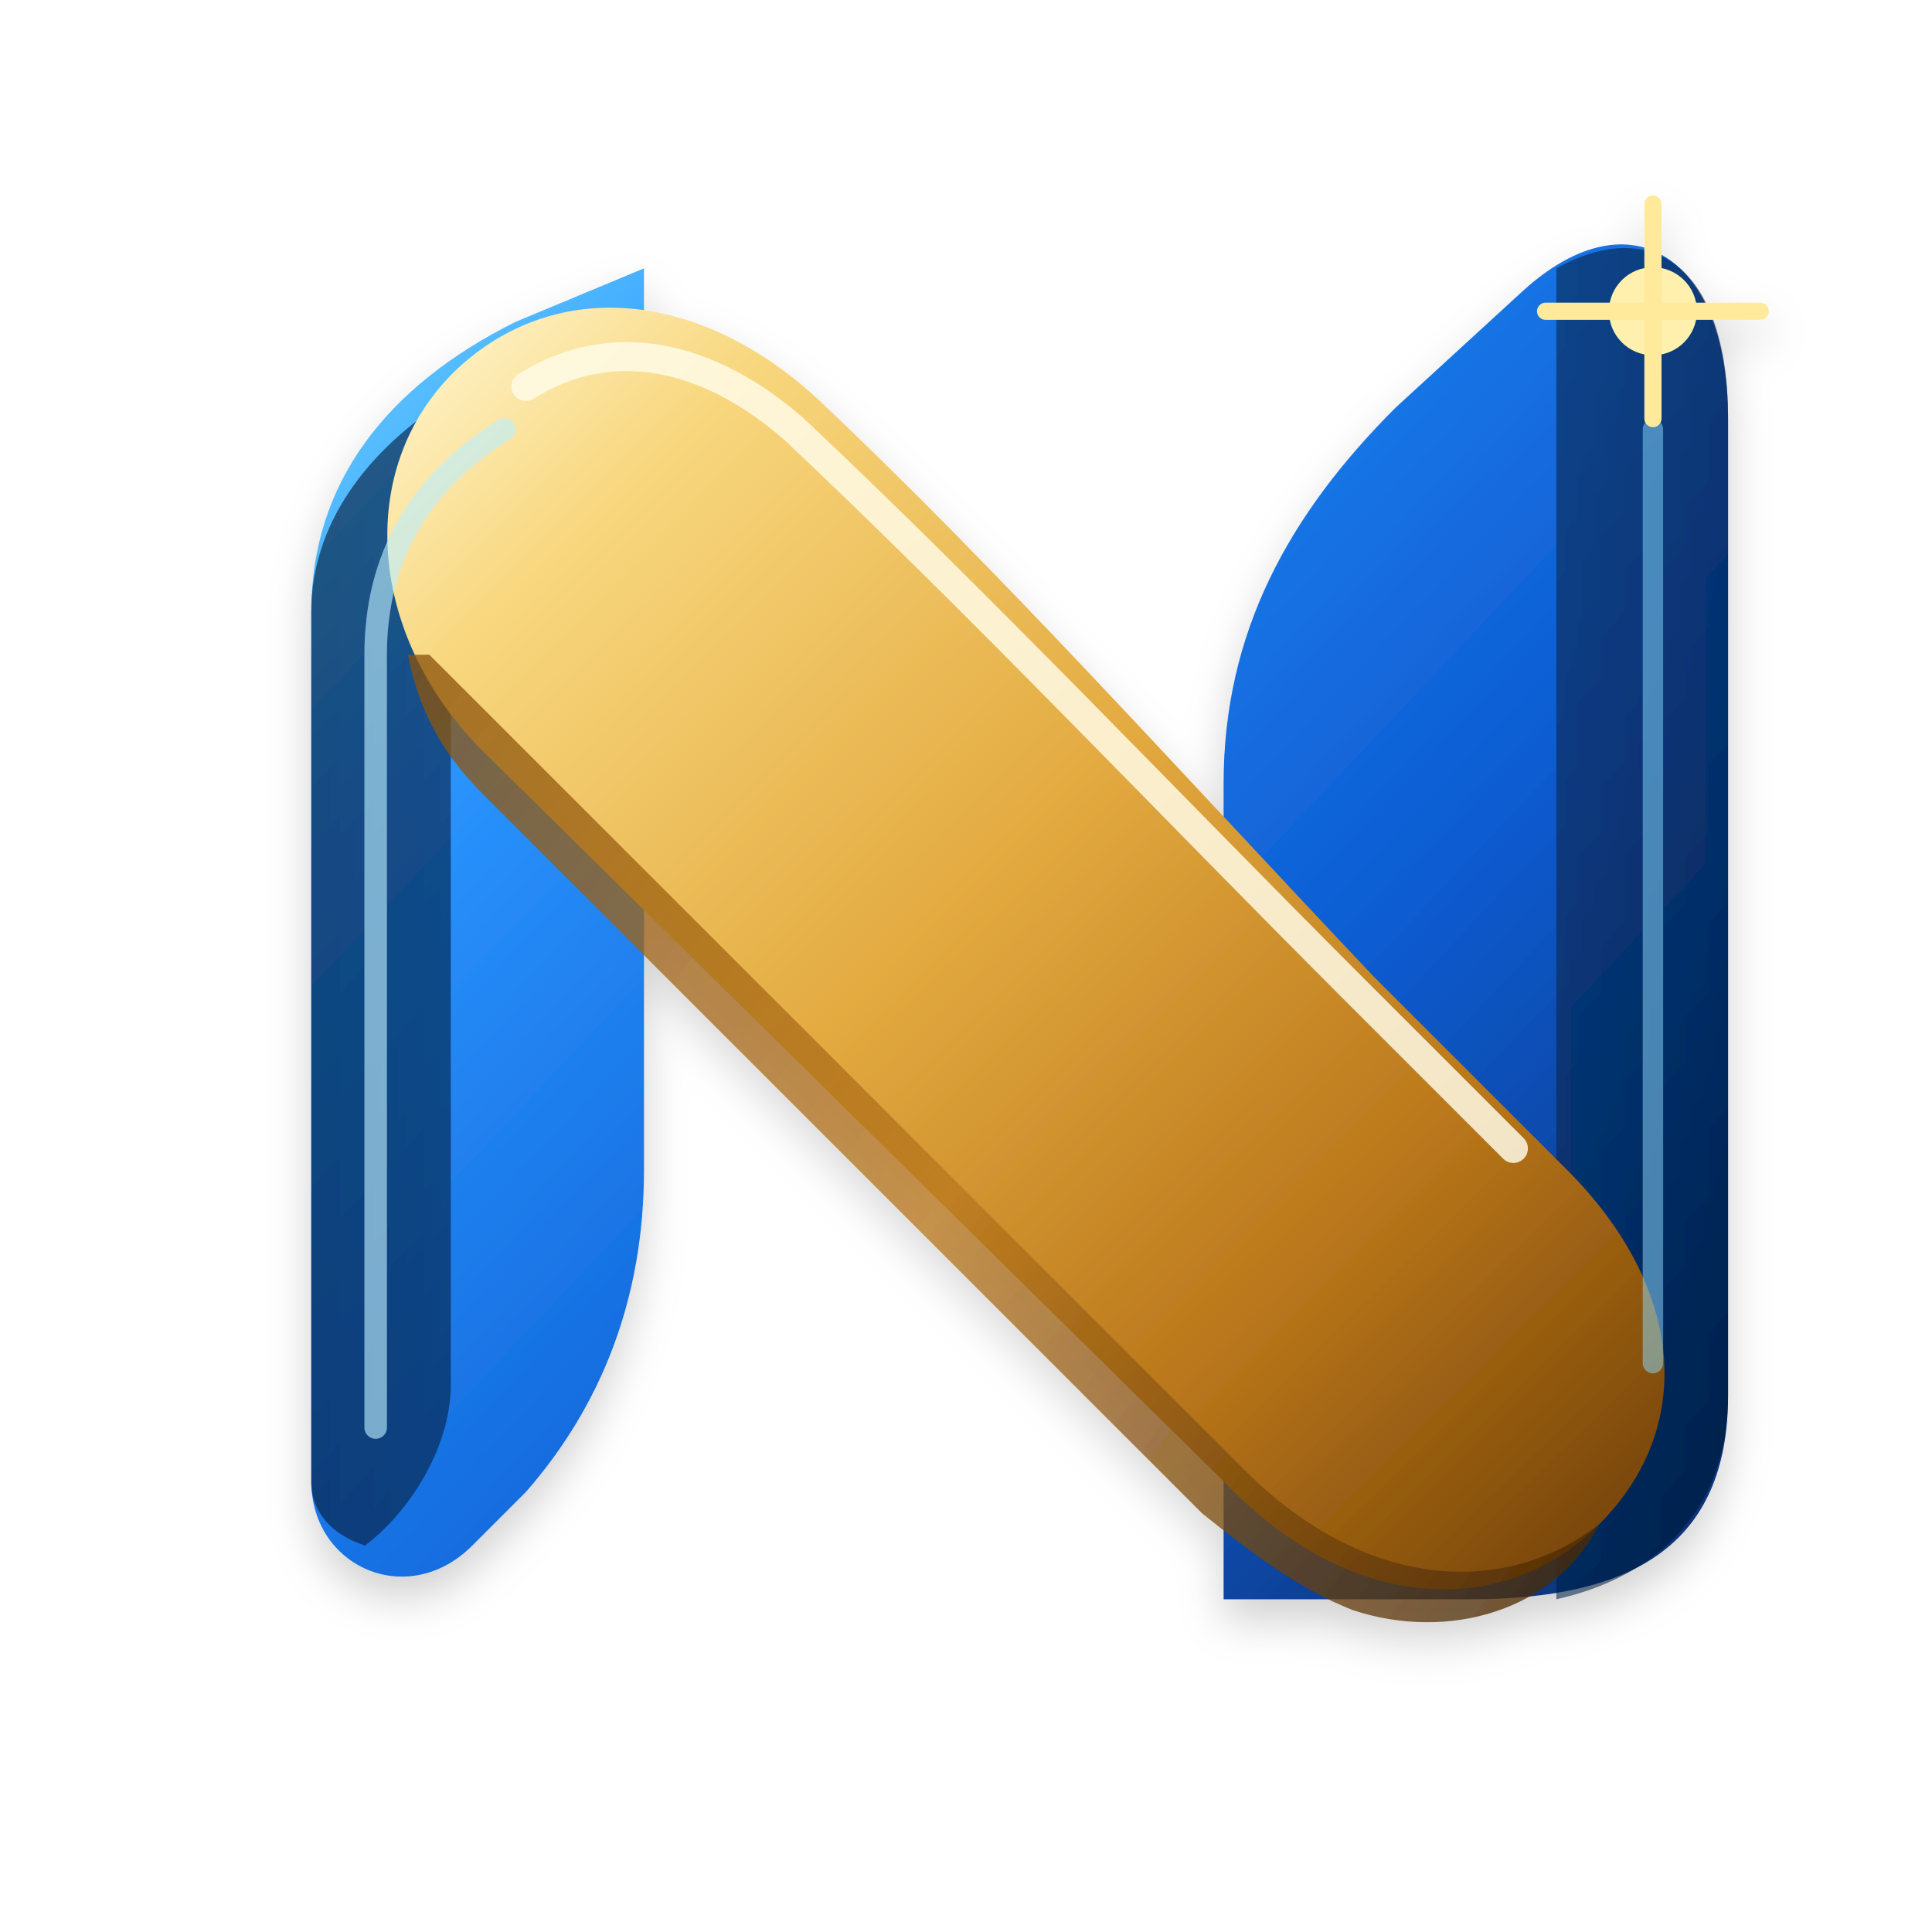
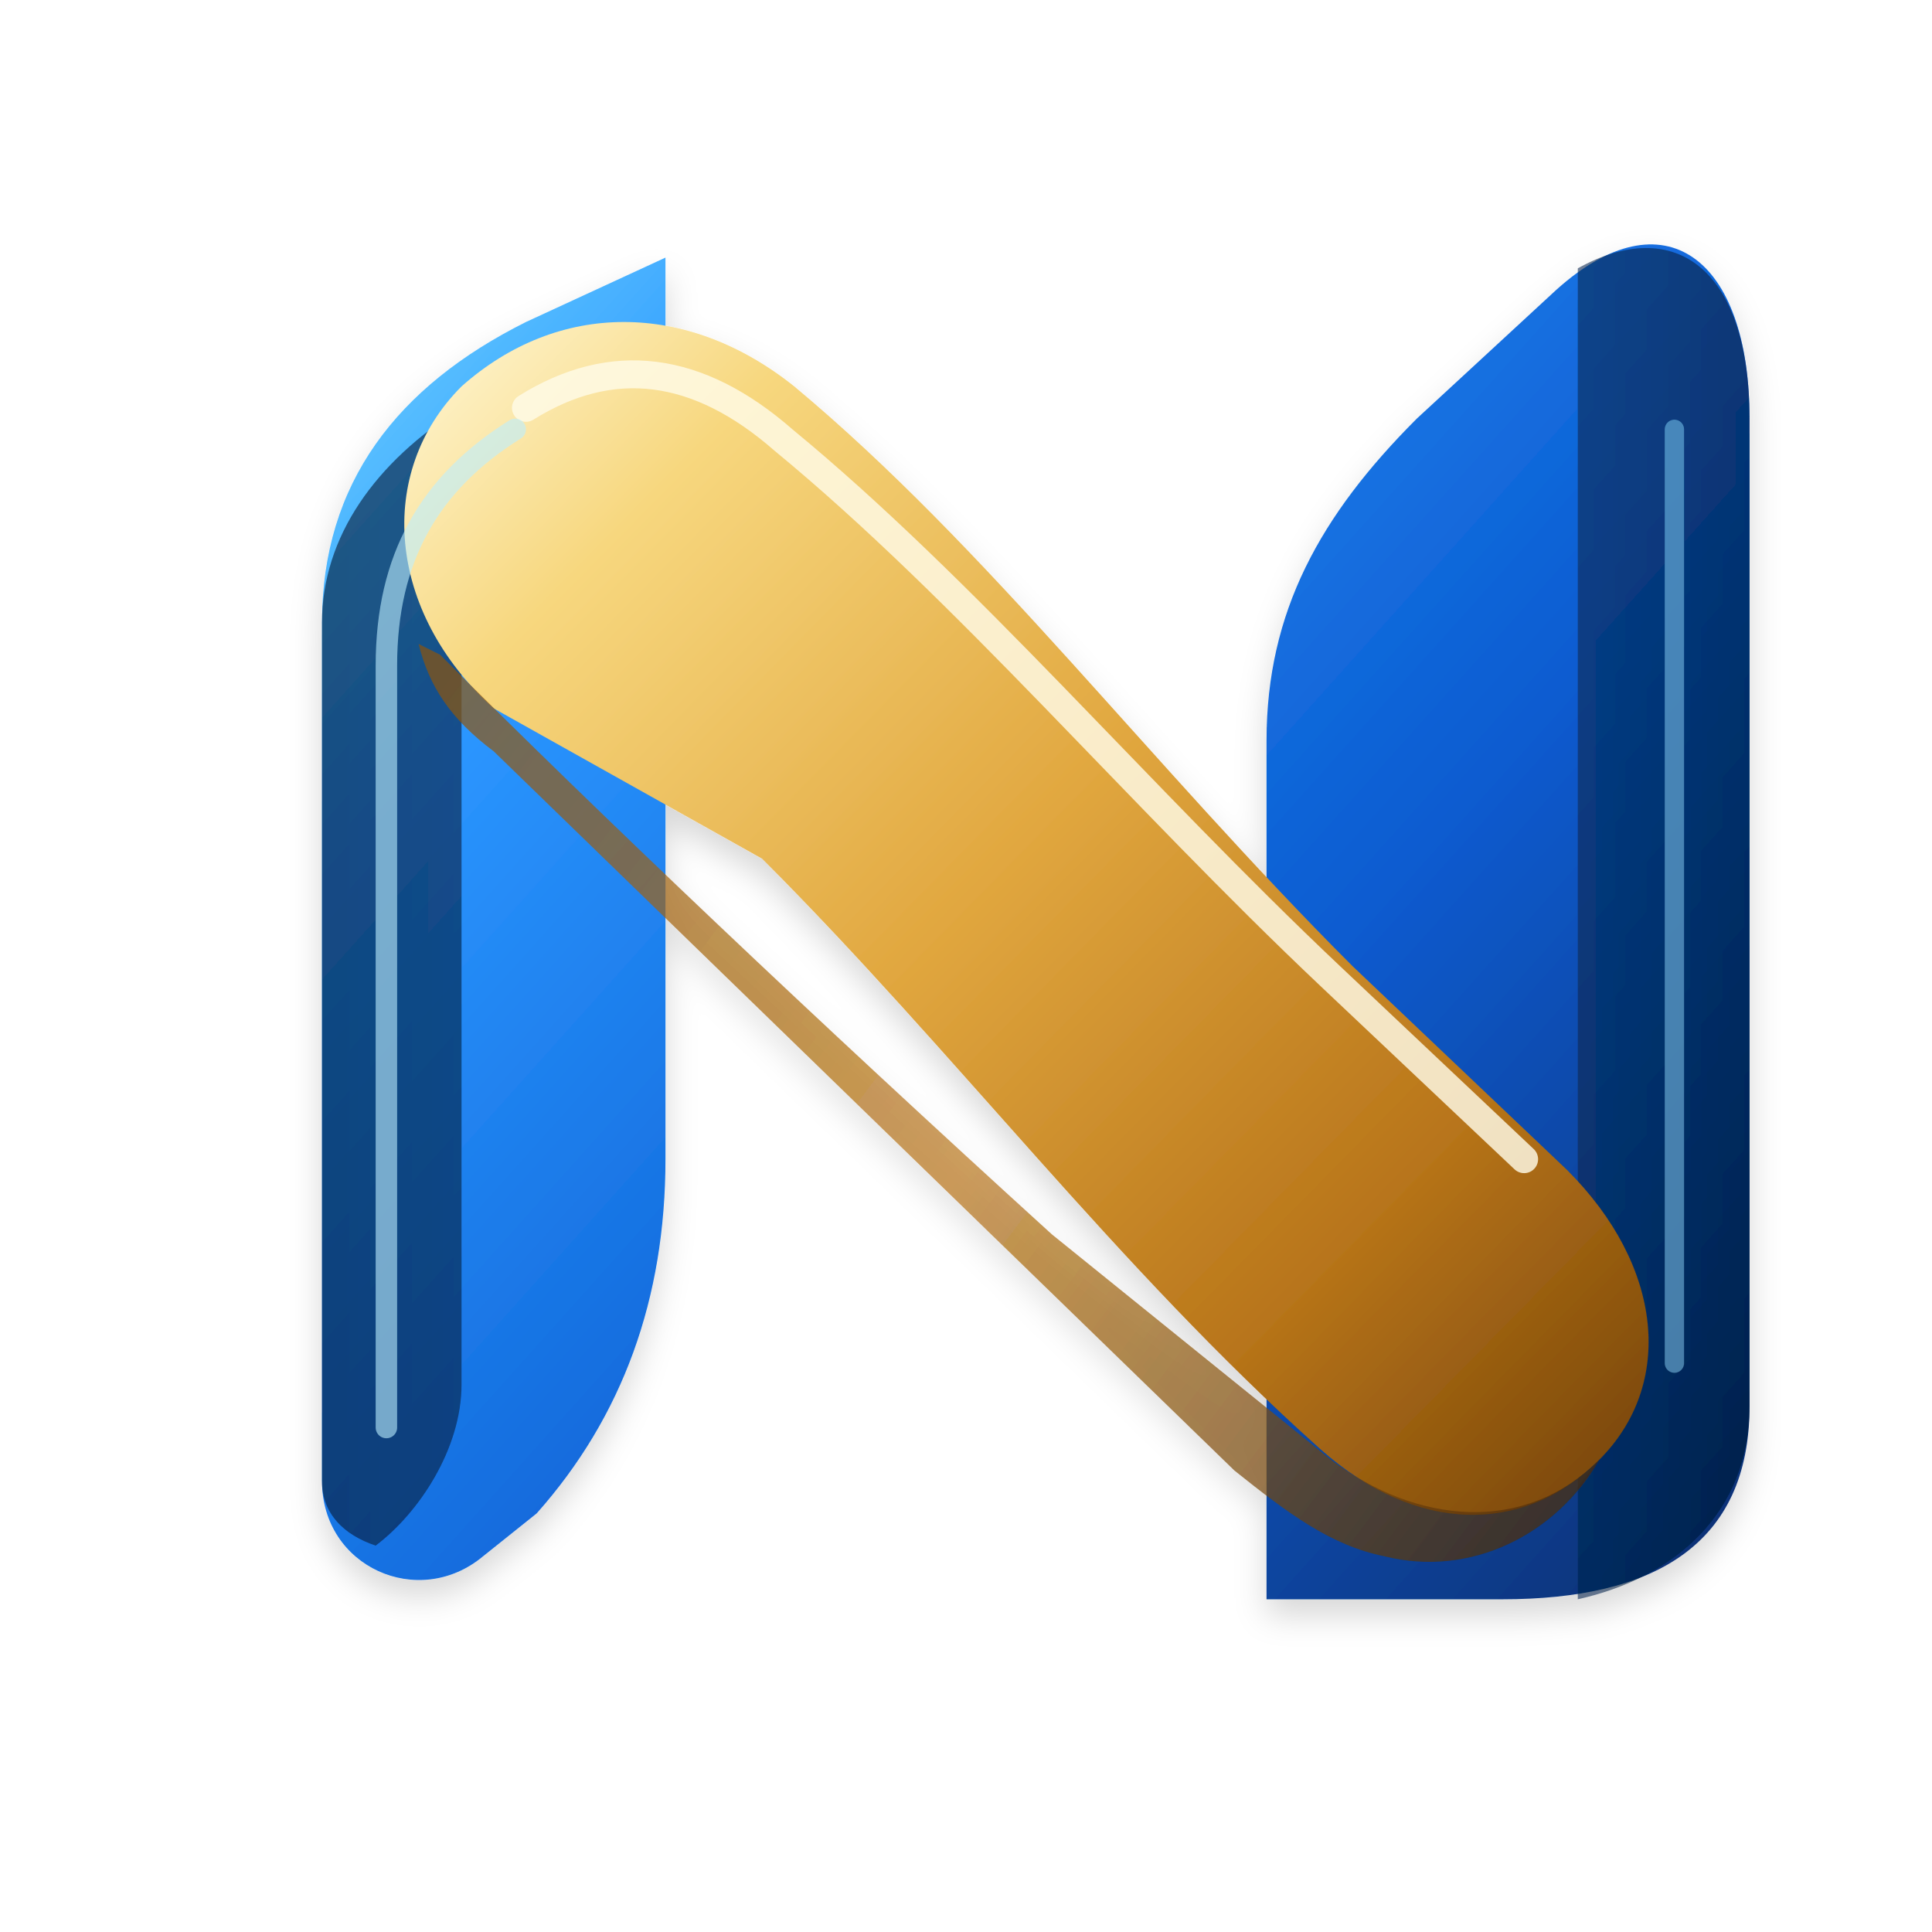
<svg xmlns="http://www.w3.org/2000/svg" viewBox="0 0 180 180" fill="none" role="img" aria-label="NOORMEXA">
  <defs>
-     <linearGradient id="blueFace" x1="22" y1="24" x2="160" y2="154" gradientUnits="userSpaceOnUse">
-       <stop offset="0" stop-color="#78DEFF" />
-       <stop offset=".24" stop-color="#2B95FF" />
-       <stop offset=".64" stop-color="#0C5BD1" />
-       <stop offset="1" stop-color="#062C69" />
+     <linearGradient id="blueFace" x1="20" y1="24" x2="165" y2="154" gradientUnits="userSpaceOnUse">
+       <stop offset="0" stop-color="#7CE1FF" />
+       <stop offset=".24" stop-color="#2B96FF" />
+       <stop offset=".62" stop-color="#0A5BD0" />
+       <stop offset="1" stop-color="#062B67" />
    </linearGradient>
-     <linearGradient id="blueSide" x1="20" y1="88" x2="162" y2="88" gradientUnits="userSpaceOnUse">
-       <stop stop-color="#03172F" />
-       <stop offset=".56" stop-color="#0C4A93" />
+     <linearGradient id="blueSide" x1="20" y1="84" x2="165" y2="84" gradientUnits="userSpaceOnUse">
+       <stop stop-color="#03162D" />
+       <stop offset=".64" stop-color="#0A468B" />
      <stop offset="1" stop-color="#021226" />
    </linearGradient>
-     <linearGradient id="goldFace" x1="38" y1="28" x2="154" y2="146" gradientUnits="userSpaceOnUse">
-       <stop offset="0" stop-color="#FFF7D3" />
-       <stop offset=".16" stop-color="#F8D77E" />
-       <stop offset=".46" stop-color="#E3AA40" />
-       <stop offset=".74" stop-color="#BA771B" />
-       <stop offset="1" stop-color="#704005" />
+     <linearGradient id="goldFace" x1="38" y1="30" x2="154" y2="144" gradientUnits="userSpaceOnUse">
+       <stop offset="0" stop-color="#FFF8D8" />
+       <stop offset=".17" stop-color="#F7D77E" />
+       <stop offset=".46" stop-color="#E1A73F" />
+       <stop offset=".75" stop-color="#B8751A" />
+       <stop offset="1" stop-color="#6E3E05" />
    </linearGradient>
-     <linearGradient id="goldEdge" x1="39" y1="62" x2="150" y2="146" gradientUnits="userSpaceOnUse">
+     <linearGradient id="goldEdge" x1="39" y1="61" x2="150" y2="144" gradientUnits="userSpaceOnUse">
      <stop stop-color="#8A520C" />
-       <stop offset=".5" stop-color="#B9771C" />
-       <stop offset="1" stop-color="#472703" />
-     </linearGradient>
-     <linearGradient id="goldWord" x1="0" y1="0" x2="1" y2="1">
-       <stop offset="0" stop-color="#D79B2C" />
-       <stop offset="1" stop-color="#7D470B" />
+       <stop offset=".5" stop-color="#B9761B" />
+       <stop offset="1" stop-color="#462603" />
    </linearGradient>
    <filter id="softShadow" x="-30%" y="-30%" width="170%" height="180%">
-       <feDropShadow dx="0" dy="2" stdDeviation="2" flood-color="#020617" flood-opacity=".18" />
+       <feDropShadow dx="0" dy="1.5" stdDeviation="1.5" flood-color="#020617" flood-opacity=".16" />
    </filter>
  </defs>
  <g filter="url(#softShadow)">
-     <path d="M29 138V57C29 45 36 36 48 30L60 25V109C60 121 56 131 49 139L44 144C38 150 29 146 29 138Z" fill="url(#blueFace)" />
-     <path d="M29 138V57C29 49 34 42 42 37V129C42 135 38 141 34 144C31 143 29 141 29 138Z" fill="url(#blueSide)" opacity=".64" />
-     <path d="M114 73C114 59 120 48 130 38L142 27C152 18 161 24 161 39V130C161 144 152 149 137 149H114V73Z" fill="url(#blueFace)" />
-     <path d="M145 25C154 20 161 25 161 39V130C161 141 154 147 145 149V25Z" fill="url(#blueSide)" opacity=".56" />
-     <path d="M43 34C52 26 65 27 76 37C93 53 110 72 128 91L146 109C157 120 158 133 149 142C140 151 126 150 115 139L45 70C34 59 33 43 43 34Z" fill="url(#goldFace)" />
-     <path d="M40 61C58 79 78 99 98 119L116 137C127 148 140 149 149 142C145 150 135 153 126 150C121 148 117 145 112 141L45 74C41 70 39 66 38 61Z" fill="url(#goldEdge)" opacity=".76" />
-     <path d="M49 36C57 31 66 33 74 40C91 56 109 75 126 92L141 107" stroke="#FFFBE7" stroke-width="2.7" stroke-linecap="round" opacity=".84" />
-     <path d="M35 133V61C35 52 39 45 47 40" stroke="#BDEFFF" stroke-width="2.1" stroke-linecap="round" opacity=".62" />
-     <path d="M154 40V127" stroke="#8BDBFF" stroke-width="1.9" stroke-linecap="round" opacity=".5" />
-     <circle cx="154" cy="29" r="4.1" fill="#FFF0AD" />
-     <path d="M154 19V39M144 29H164" stroke="#FFE99B" stroke-width="1.6" stroke-linecap="round" />
+     <path d="M30 138V58C30 45 37 36 49 30L62 24V108C62 121 58 132 50 141L45 145C39 150 30 146 30 138Z" fill="url(#blueFace)" />
+     <path d="M30 138V58C30 50 35 43 43 38V129C43 135 39 141 35 144C32 143 30 141 30 138Z" fill="url(#blueSide)" opacity=".62" />
+     <path d="M118 69C118 57 123 48 132 39L145 27C155 18 163 24 163 39V131C163 144 154 149 140 149H118V69Z" fill="url(#blueFace)" />
+     <path d="M147 25C156 20 163 25 163 39V131C163 141 156 147 147 149V25Z" fill="url(#blueSide)" opacity=".56" />
+     <path d="M43 36C52 28 64 28 74 36C92 51 107 71 126 90L146 109C155 118 156 129 149 136C142 143 132 143 123 135C104 118 89 98 71 80L46 66C36 57 35 44 43 36Z" fill="url(#goldFace)" />
+     <path d="M41 61C56 76 76 95 98 115L124 136C132 142 142 143 149 136C145 143 137 147 129 145C124 144 120 141 115 137L46 70C42 67 40 64 39 60Z" fill="url(#goldEdge)" opacity=".70" />
+     <path d="M49 38C57 33 65 34 73 41C90 55 106 74 124 91L142 108" stroke="#FFFBE8" stroke-width="2.6" stroke-linecap="round" opacity=".82" />
+     <path d="M36 133V62C36 52 40 45 48 40" stroke="#BDEFFF" stroke-width="2" stroke-linecap="round" opacity=".60" />
+     <path d="M156 40V127" stroke="#8BDBFF" stroke-width="1.8" stroke-linecap="round" opacity=".48" />
  </g>
</svg>
